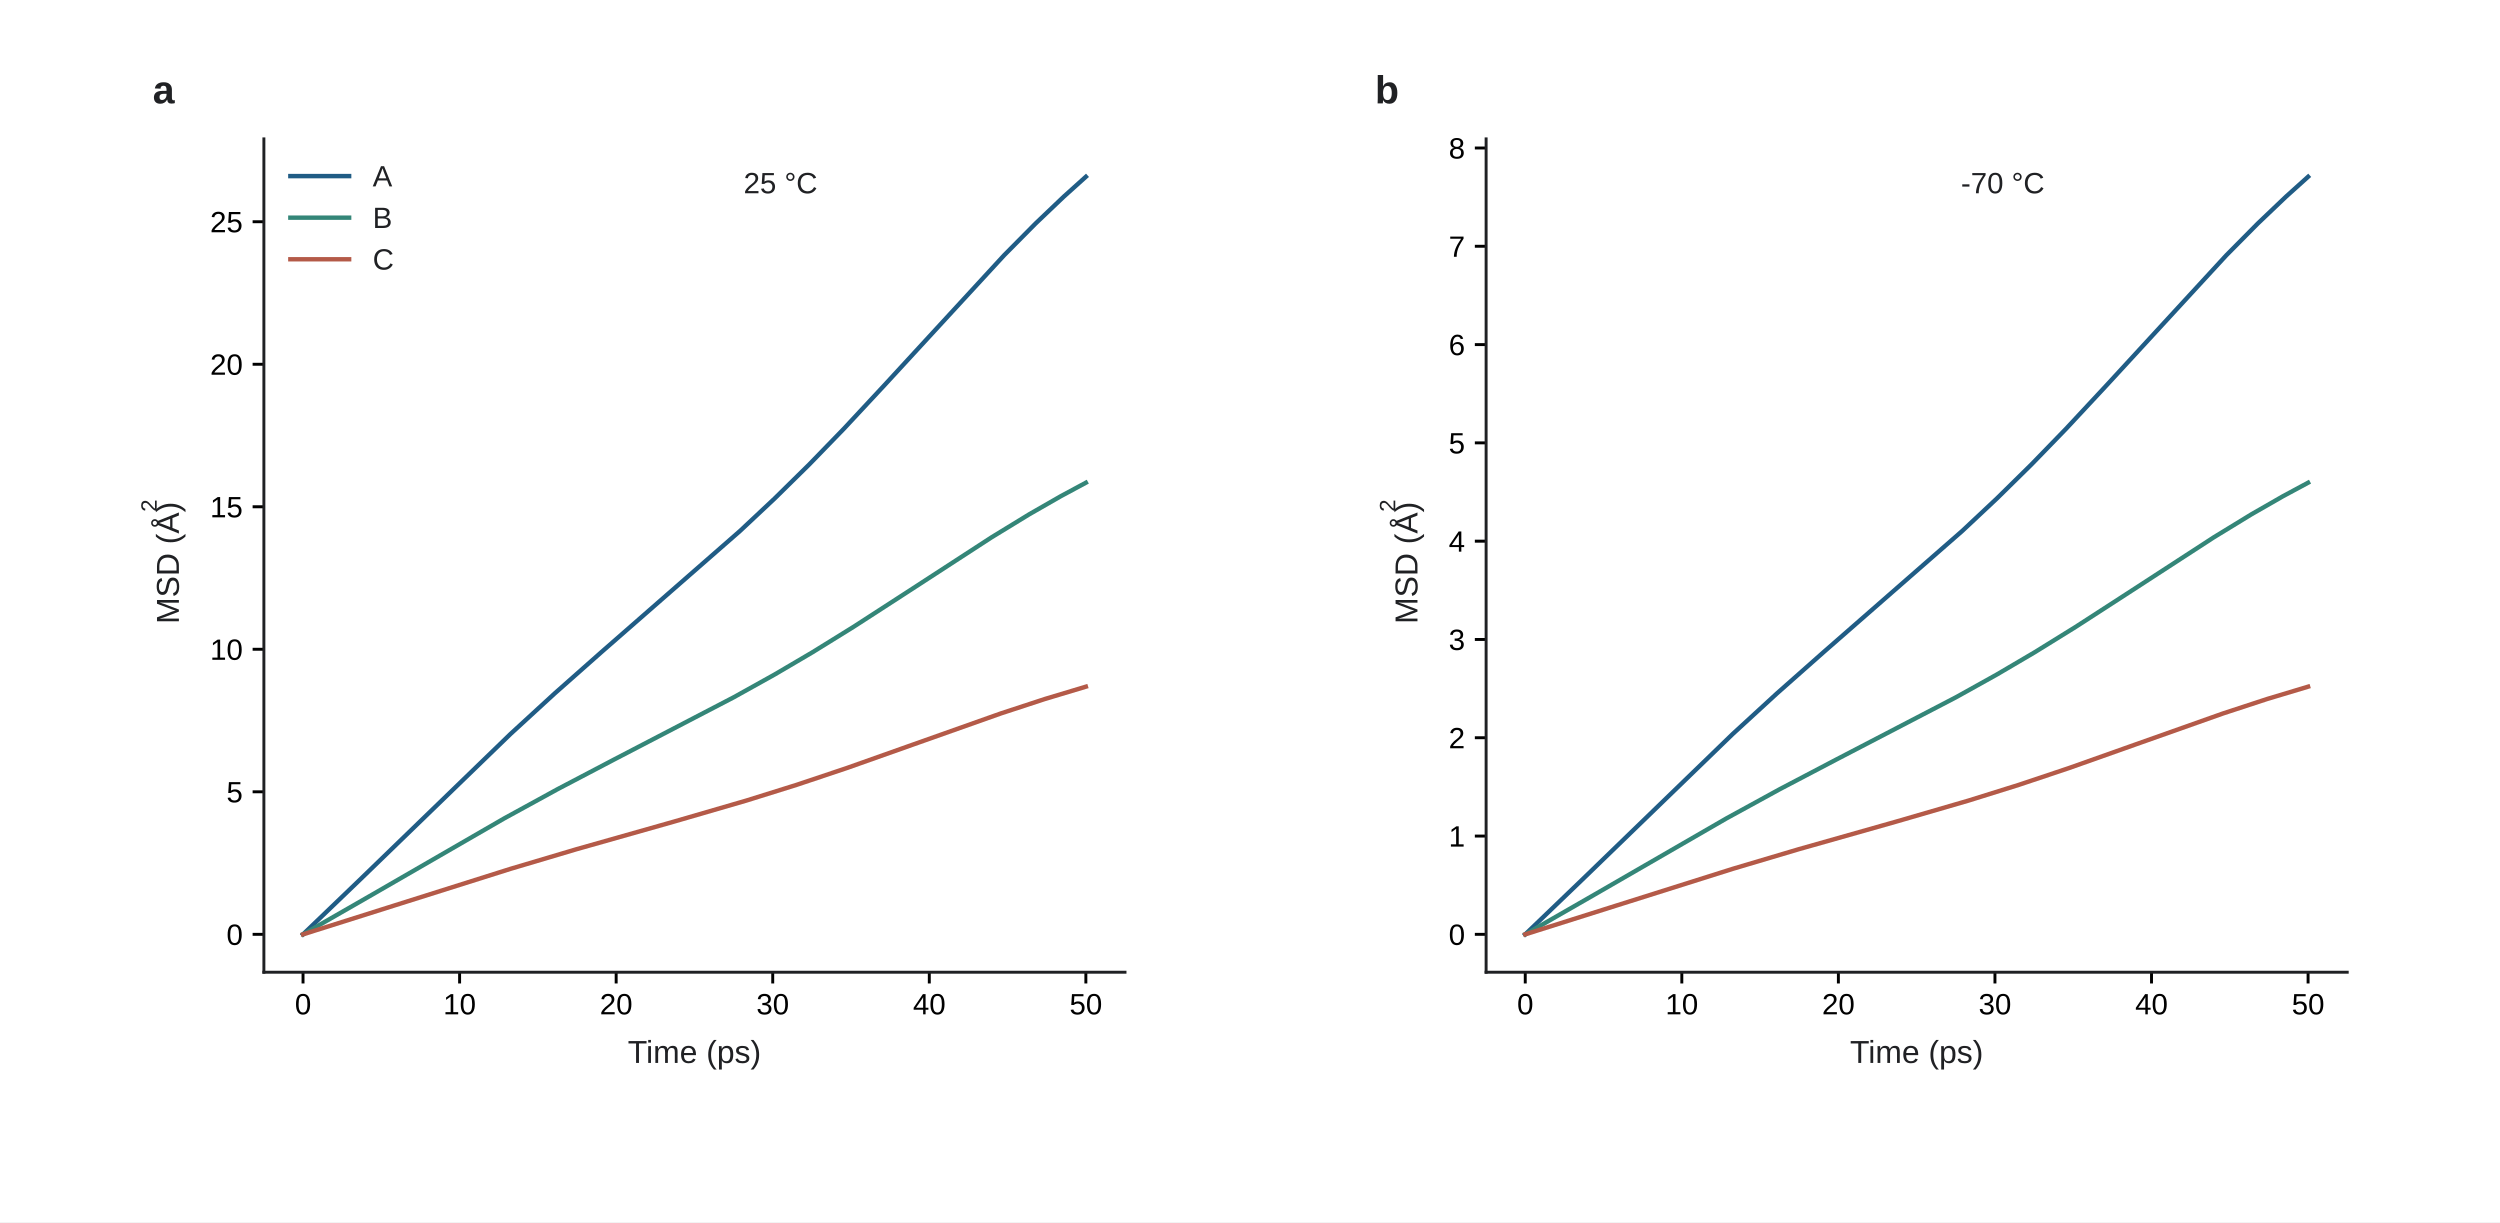
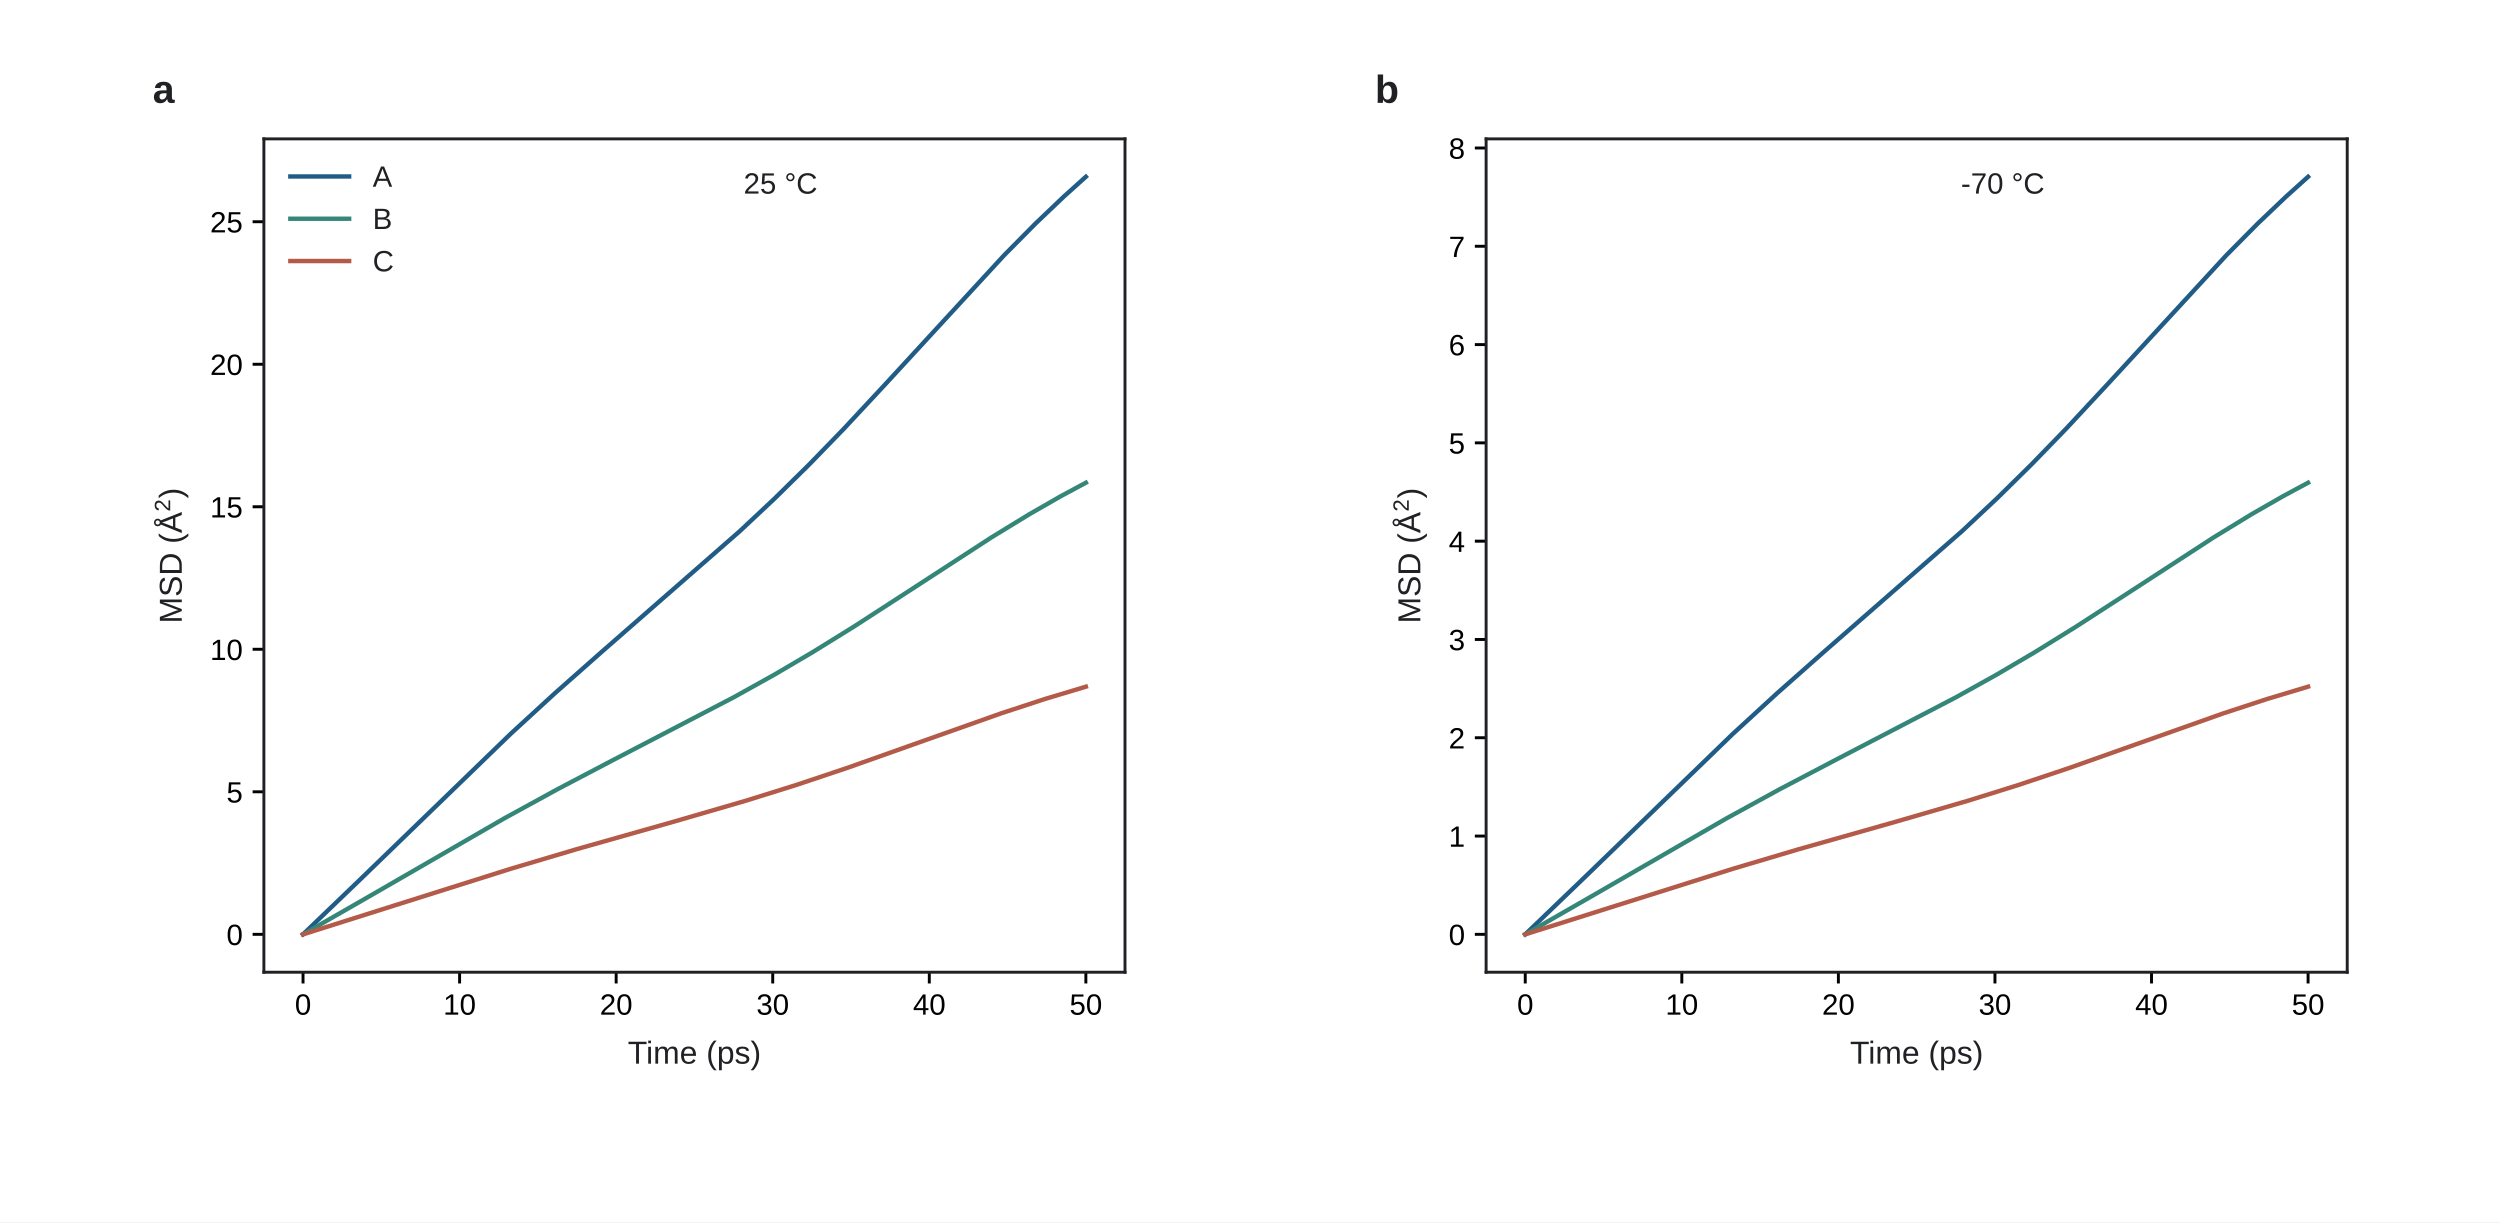
<svg xmlns="http://www.w3.org/2000/svg" xmlns:xlink="http://www.w3.org/1999/xlink" width="510.236pt" height="249.449pt" viewBox="0 0 510.236 249.449" version="1.1">
  <defs>
    <style type="text/css">*{stroke-linejoin: round; stroke-linecap: butt}</style>
  </defs>
  <g id="figure_1">
    <g id="patch_1">
      <path d="M 0 249.449  L 510.236 249.449  L 510.236 0  L 0 0  z " style="fill: #ffffff" />
    </g>
    <g id="axes_1">
      <g id="patch_2">
        <path d="M 53.858 198.425  L 229.606 198.425  L 229.606 28.346  L 53.858 28.346  z " style="fill: #ffffff" />
      </g>
      <g id="matplotlib.axis_1">
        <g id="xtick_1">
          <g id="line2d_1">
            <defs>
-               <path id="mc9ee5bd22c" d="M 0 0  L 0 2.3  " style="stroke: #000000; stroke-width: 0.6" />
+               <path id="md0758fe767" d="M 0 0  L 0 2.3  " style="stroke: #000000; stroke-width: 0.6" />
            </defs>
            <g>
-               <use xlink:href="#mc9ee5bd22c" x="61.847" y="198.425" style="stroke: #000000; stroke-width: 0.6" />
+               <use xlink:href="#md0758fe767" x="61.847" y="198.425" style="stroke: #000000; stroke-width: 0.6" />
            </g>
          </g>
          <g id="text_1">
-             <text style="font: 6px 'Arial'; text-anchor: middle" x="61.847" y="207.02" transform="rotate(-0 61.84681 207.0199)">0</text>
+             <text style="font-size: 6px; font-family: 'Arial'; text-anchor: middle" x="61.847" y="207.093" transform="rotate(-0 61.84681 207.0934)">0</text>
          </g>
        </g>
        <g id="xtick_2">
          <g id="line2d_2">
            <g>
-               <use xlink:href="#mc9ee5bd22c" x="93.801" y="198.425" style="stroke: #000000; stroke-width: 0.6" />
+               <use xlink:href="#md0758fe767" x="93.801" y="198.425" style="stroke: #000000; stroke-width: 0.6" />
            </g>
          </g>
          <g id="text_2">
-             <text style="font: 6px 'Arial'; text-anchor: middle" x="93.801" y="207.02" transform="rotate(-0 93.801 207.0199)">10</text>
+             <text style="font-size: 6px; font-family: 'Arial'; text-anchor: middle" x="93.801" y="207.093" transform="rotate(-0 93.801 207.0934)">10</text>
          </g>
        </g>
        <g id="xtick_3">
          <g id="line2d_3">
            <g>
-               <use xlink:href="#mc9ee5bd22c" x="125.755" y="198.425" style="stroke: #000000; stroke-width: 0.6" />
+               <use xlink:href="#md0758fe767" x="125.755" y="198.425" style="stroke: #000000; stroke-width: 0.6" />
            </g>
          </g>
          <g id="text_3">
-             <text style="font: 6px 'Arial'; text-anchor: middle" x="125.755" y="207.02" transform="rotate(-0 125.7552 207.0199)">20</text>
+             <text style="font-size: 6px; font-family: 'Arial'; text-anchor: middle" x="125.755" y="207.093" transform="rotate(-0 125.7552 207.0934)">20</text>
          </g>
        </g>
        <g id="xtick_4">
          <g id="line2d_4">
            <g>
-               <use xlink:href="#mc9ee5bd22c" x="157.709" y="198.425" style="stroke: #000000; stroke-width: 0.6" />
+               <use xlink:href="#md0758fe767" x="157.709" y="198.425" style="stroke: #000000; stroke-width: 0.6" />
            </g>
          </g>
          <g id="text_4">
-             <text style="font: 6px 'Arial'; text-anchor: middle" x="157.709" y="207.02" transform="rotate(-0 157.7094 207.0199)">30</text>
+             <text style="font-size: 6px; font-family: 'Arial'; text-anchor: middle" x="157.709" y="207.093" transform="rotate(-0 157.7094 207.0934)">30</text>
          </g>
        </g>
        <g id="xtick_5">
          <g id="line2d_5">
            <g>
-               <use xlink:href="#mc9ee5bd22c" x="189.664" y="198.425" style="stroke: #000000; stroke-width: 0.6" />
+               <use xlink:href="#md0758fe767" x="189.664" y="198.425" style="stroke: #000000; stroke-width: 0.6" />
            </g>
          </g>
          <g id="text_5">
-             <text style="font: 6px 'Arial'; text-anchor: middle" x="189.664" y="207.02" transform="rotate(-0 189.6636 207.0199)">40</text>
+             <text style="font-size: 6px; font-family: 'Arial'; text-anchor: middle" x="189.664" y="207.093" transform="rotate(-0 189.6636 207.0934)">40</text>
          </g>
        </g>
        <g id="xtick_6">
          <g id="line2d_6">
            <g>
-               <use xlink:href="#mc9ee5bd22c" x="221.618" y="198.425" style="stroke: #000000; stroke-width: 0.6" />
+               <use xlink:href="#md0758fe767" x="221.618" y="198.425" style="stroke: #000000; stroke-width: 0.6" />
            </g>
          </g>
          <g id="text_6">
-             <text style="font: 6px 'Arial'; text-anchor: middle" x="221.618" y="207.02" transform="rotate(-0 221.6178 207.0199)">50</text>
+             <text style="font-size: 6px; font-family: 'Arial'; text-anchor: middle" x="221.618" y="207.093" transform="rotate(-0 221.6178 207.0934)">50</text>
          </g>
        </g>
        <g id="text_7">
-           <text style="fill: #202124; font: 6.5px 'Arial'; text-anchor: middle" x="141.732" y="216.944" transform="rotate(-0 141.7323 216.9442)">Time (ps)</text>
+           <text style="font-size: 6.5px; font-family: 'Arial'; text-anchor: middle; fill: #202124" x="141.732" y="217.088" transform="rotate(-0 141.7323 217.0882)">Time (ps)</text>
        </g>
      </g>
      <g id="matplotlib.axis_2">
        <g id="ytick_1">
          <g id="line2d_7">
            <defs>
-               <path id="mbb59f81183" d="M 0 0  L -2.3 0  " style="stroke: #000000; stroke-width: 0.6" />
+               <path id="m28d72dd39b" d="M 0 0  L -2.3 0  " style="stroke: #000000; stroke-width: 0.6" />
            </defs>
            <g>
-               <use xlink:href="#mbb59f81183" x="53.858" y="190.694" style="stroke: #000000; stroke-width: 0.6" />
+               <use xlink:href="#m28d72dd39b" x="53.858" y="190.694" style="stroke: #000000; stroke-width: 0.6" />
            </g>
          </g>
          <g id="text_8">
-             <text style="font: 6px 'Arial'; text-anchor: end" x="49.558" y="192.842" transform="rotate(-0 49.55827 192.8417)">0</text>
+             <text style="font-size: 6px; font-family: 'Arial'; text-anchor: end" x="49.558" y="192.878" transform="rotate(-0 49.55827 192.8784)">0</text>
          </g>
        </g>
        <g id="ytick_2">
          <g id="line2d_8">
            <g>
-               <use xlink:href="#mbb59f81183" x="53.858" y="161.606" style="stroke: #000000; stroke-width: 0.6" />
+               <use xlink:href="#m28d72dd39b" x="53.858" y="161.606" style="stroke: #000000; stroke-width: 0.6" />
            </g>
          </g>
          <g id="text_9">
-             <text style="font: 6px 'Arial'; text-anchor: end" x="49.558" y="163.753" transform="rotate(-0 49.55827 163.7529)">5</text>
+             <text style="font-size: 6px; font-family: 'Arial'; text-anchor: end" x="49.558" y="163.79" transform="rotate(-0 49.55827 163.7896)">5</text>
          </g>
        </g>
        <g id="ytick_3">
          <g id="line2d_9">
            <g>
-               <use xlink:href="#mbb59f81183" x="53.858" y="132.517" style="stroke: #000000; stroke-width: 0.6" />
+               <use xlink:href="#m28d72dd39b" x="53.858" y="132.517" style="stroke: #000000; stroke-width: 0.6" />
            </g>
          </g>
          <g id="text_10">
-             <text style="font: 6px 'Arial'; text-anchor: end" x="49.558" y="134.664" transform="rotate(-0 49.55827 134.6641)">10</text>
+             <text style="font-size: 6px; font-family: 'Arial'; text-anchor: end" x="49.558" y="134.701" transform="rotate(-0 49.55827 134.7009)">10</text>
          </g>
        </g>
        <g id="ytick_4">
          <g id="line2d_10">
            <g>
-               <use xlink:href="#mbb59f81183" x="53.858" y="103.428" style="stroke: #000000; stroke-width: 0.6" />
+               <use xlink:href="#m28d72dd39b" x="53.858" y="103.428" style="stroke: #000000; stroke-width: 0.6" />
            </g>
          </g>
          <g id="text_11">
-             <text style="font: 6px 'Arial'; text-anchor: end" x="49.558" y="105.575" transform="rotate(-0 49.55827 105.5753)">15</text>
+             <text style="font-size: 6px; font-family: 'Arial'; text-anchor: end" x="49.558" y="105.612" transform="rotate(-0 49.55827 105.6121)">15</text>
          </g>
        </g>
        <g id="ytick_5">
          <g id="line2d_11">
            <g>
-               <use xlink:href="#mbb59f81183" x="53.858" y="74.339" style="stroke: #000000; stroke-width: 0.6" />
+               <use xlink:href="#m28d72dd39b" x="53.858" y="74.339" style="stroke: #000000; stroke-width: 0.6" />
            </g>
          </g>
          <g id="text_12">
-             <text style="font: 6px 'Arial'; text-anchor: end" x="49.558" y="76.487" transform="rotate(-0 49.55827 76.48654)">20</text>
+             <text style="font-size: 6px; font-family: 'Arial'; text-anchor: end" x="49.558" y="76.523" transform="rotate(-0 49.55827 76.52328)">20</text>
          </g>
        </g>
        <g id="ytick_6">
          <g id="line2d_12">
            <g>
-               <use xlink:href="#mbb59f81183" x="53.858" y="45.25" style="stroke: #000000; stroke-width: 0.6" />
+               <use xlink:href="#m28d72dd39b" x="53.858" y="45.25" style="stroke: #000000; stroke-width: 0.6" />
            </g>
          </g>
          <g id="text_13">
-             <text style="font: 6px 'Arial'; text-anchor: end" x="49.558" y="47.398" transform="rotate(-0 49.55827 47.39775)">25</text>
+             <text style="font-size: 6px; font-family: 'Arial'; text-anchor: end" x="49.558" y="47.434" transform="rotate(-0 49.55827 47.43449)">25</text>
          </g>
        </g>
        <g id="text_14">
-           <g style="fill: #202124" transform="translate(37.45514 127.3283) rotate(-90)">
+           <g style="fill: #202124" transform="translate(37.45514 127.2308) rotate(-90)">
            <text>
-               <tspan style="font: 6.5px 'Arial'" x="0 5.415 9.75 14.444 16.25 18.415 25.717" y="-0.948">MSD (Å)</tspan>
-               <tspan style="font: 4.55px 'Arial'" x="22.863" y="-5.478">2</tspan>
+               <tspan x="0" y="-0.359" style="font-size: 6.5px; font-family: 'Arial'; fill: #202124">M</tspan>
+               <tspan x="5.415" y="-0.359" style="font-size: 6.5px; font-family: 'Arial'; fill: #202124">S</tspan>
+               <tspan x="9.75" y="-0.359" style="font-size: 6.5px; font-family: 'Arial'; fill: #202124">D</tspan>
+               <tspan x="14.444" y="-0.359" style="font-size: 6.5px; font-family: 'Arial'; fill: #202124"> </tspan>
+               <tspan x="16.25" y="-0.359" style="font-size: 6.5px; font-family: 'Arial'; fill: #202124">(</tspan>
+               <tspan x="18.415" y="-0.359" style="font-size: 6.5px; font-family: 'Arial'; fill: #202124">Å</tspan>
+               <tspan x="25.508" y="-0.359" style="font-size: 6.5px; font-family: 'Arial'; fill: #202124">)</tspan>
+               <tspan x="22.809" y="-2.722" style="font-size: 4.55px; font-family: 'Arial'; fill: #202124">2</tspan>
            </text>
          </g>
        </g>
      </g>
      <g id="line2d_13">
-         <path d="M 61.847 190.694  L 73.397 179.605  L 104.196 149.796  L 113.179 141.552  L 122.804 133.039  L 151.036 108.362  L 158.094 101.744  L 165.153 94.798  L 172.211 87.522  L 180.552 78.569  L 204.935 52.096  L 211.351 45.619  L 217.126 40.12  L 221.618 36.077  L 221.618 36.077  " clip-path="url(#paa726d6956)" style="fill: none; stroke: #205c85; stroke-width: 0.9; stroke-linecap: square" />
+         <path d="M 61.847 190.694  L 73.397 179.605  L 104.196 149.796  L 113.179 141.552  L 122.804 133.039  L 151.036 108.362  L 158.094 101.744  L 165.153 94.798  L 172.211 87.522  L 180.552 78.569  L 204.935 52.096  L 211.351 45.619  L 217.126 40.12  L 221.618 36.077  L 221.618 36.077  " clip-path="url(#p74bdd6b562)" style="fill: none; stroke: #205c85; stroke-width: 0.9; stroke-linecap: square" />
      </g>
      <g id="line2d_14">
-         <path d="M 61.847 190.694  L 75.963 182.593  L 102.912 167.029  L 113.82 161.054  L 125.37 154.995  L 149.753 142.31  L 158.094 137.666  L 165.794 133.139  L 174.136 127.974  L 184.402 121.336  L 202.368 109.668  L 210.068 104.962  L 216.485 101.283  L 221.618 98.519  L 221.618 98.519  " clip-path="url(#paa726d6956)" style="fill: none; stroke: #348678; stroke-width: 0.9; stroke-linecap: square" />
+         <path d="M 61.847 190.694  L 75.963 182.593  L 102.912 167.029  L 113.82 161.054  L 125.37 154.995  L 149.753 142.31  L 158.094 137.666  L 165.794 133.139  L 174.136 127.974  L 184.402 121.336  L 202.368 109.668  L 210.068 104.962  L 216.485 101.283  L 221.618 98.519  L 221.618 98.519  " clip-path="url(#p74bdd6b562)" style="fill: none; stroke: #348678; stroke-width: 0.9; stroke-linecap: square" />
      </g>
      <g id="line2d_15">
-         <path d="M 61.847 190.694  L 80.455 184.816  L 104.196 177.324  L 117.67 173.318  L 137.562 167.683  L 152.32 163.392  L 162.586 160.182  L 172.852 156.744  L 186.327 151.966  L 204.293 145.601  L 213.276 142.655  L 221.618 140.146  L 221.618 140.146  " clip-path="url(#paa726d6956)" style="fill: none; stroke: #b45a48; stroke-width: 0.9; stroke-linecap: square" />
+         <path d="M 61.847 190.694  L 80.455 184.816  L 104.196 177.324  L 117.67 173.318  L 137.562 167.683  L 152.32 163.392  L 162.586 160.182  L 172.852 156.744  L 186.327 151.966  L 204.293 145.601  L 213.276 142.655  L 221.618 140.146  L 221.618 140.146  " clip-path="url(#p74bdd6b562)" style="fill: none; stroke: #b45a48; stroke-width: 0.9; stroke-linecap: square" />
      </g>
      <g id="patch_3">
        <path d="M 53.858 198.425  L 53.858 28.346  " style="fill: none; stroke: #202124; stroke-width: 0.6; stroke-linejoin: miter; stroke-linecap: square" />
      </g>
      <g id="patch_4">
+         <path d="M 229.606 198.425  L 229.606 28.346  " style="fill: none; stroke: #202124; stroke-width: 0.6; stroke-linejoin: miter; stroke-linecap: square" />
+       </g>
+       <g id="patch_5">
        <path d="M 53.858 198.425  L 229.606 198.425  " style="fill: none; stroke: #202124; stroke-width: 0.6; stroke-linejoin: miter; stroke-linecap: square" />
      </g>
+       <g id="patch_6">
+         <path d="M 53.858 28.346  L 229.606 28.346  " style="fill: none; stroke: #202124; stroke-width: 0.6; stroke-linejoin: miter; stroke-linecap: square" />
+       </g>
      <g id="text_15">
-         <text style="fill: #202124; font: 6px 'Arial'; text-anchor: middle" x="159.307" y="39.444" transform="rotate(-0 159.3071 39.44429)">25 °C</text>
+         <text style="font-size: 6px; font-family: 'Arial'; text-anchor: middle; fill: #202124" x="159.307" y="39.518" transform="rotate(-0 159.3071 39.51777)">25 °C</text>
      </g>
      <g id="legend_1">
        <g id="line2d_16">
-           <path d="M 59.258 35.941  L 65.258 35.941  L 71.258 35.941  " style="fill: none; stroke: #205c85; stroke-width: 0.9; stroke-linecap: square" />
+           <path d="M 59.258 36.015  L 65.258 36.015  L 71.258 36.015  " style="fill: none; stroke: #205c85; stroke-width: 0.9; stroke-linecap: square" />
        </g>
        <g id="text_16">
-           <text style="fill: #202124; font: 6px 'Arial'; text-anchor: start" x="76.058" y="38.041" transform="rotate(-0 76.05827 38.04114)">A</text>
+           <text style="font-size: 6px; font-family: 'Arial'; text-anchor: start; fill: #202124" x="76.058" y="38.115" transform="rotate(-0 76.05827 38.11462)">A</text>
        </g>
        <g id="line2d_17">
-           <path d="M 59.258 44.428  L 65.258 44.428  L 71.258 44.428  " style="fill: none; stroke: #348678; stroke-width: 0.9; stroke-linecap: square" />
+           <path d="M 59.258 44.645  L 65.258 44.645  L 71.258 44.645  " style="fill: none; stroke: #348678; stroke-width: 0.9; stroke-linecap: square" />
        </g>
        <g id="text_17">
-           <text style="fill: #202124; font: 6px 'Arial'; text-anchor: start" x="76.058" y="46.528" transform="rotate(-0 76.05827 46.52833)">B</text>
+           <text style="font-size: 6px; font-family: 'Arial'; text-anchor: start; fill: #202124" x="76.058" y="46.745" transform="rotate(-0 76.05827 46.74548)">B</text>
        </g>
        <g id="line2d_18">
-           <path d="M 59.258 52.916  L 65.258 52.916  L 71.258 52.916  " style="fill: none; stroke: #b45a48; stroke-width: 0.9; stroke-linecap: square" />
+           <path d="M 59.258 53.276  L 65.258 53.276  L 71.258 53.276  " style="fill: none; stroke: #b45a48; stroke-width: 0.9; stroke-linecap: square" />
        </g>
        <g id="text_18">
-           <text style="fill: #202124; font: 6px 'Arial'; text-anchor: start" x="76.058" y="55.016" transform="rotate(-0 76.05827 55.01552)">C</text>
+           <text style="font-size: 6px; font-family: 'Arial'; text-anchor: start; fill: #202124" x="76.058" y="55.376" transform="rotate(-0 76.05827 55.37634)">C</text>
        </g>
      </g>
    </g>
    <g id="axes_2">
-       <g id="patch_5">
+       <g id="patch_7">
        <path d="M 303.307 198.425  L 479.055 198.425  L 479.055 28.346  L 303.307 28.346  z " style="fill: #ffffff" />
      </g>
      <g id="matplotlib.axis_3">
        <g id="xtick_7">
          <g id="line2d_19">
            <g>
-               <use xlink:href="#mc9ee5bd22c" x="311.296" y="198.425" style="stroke: #000000; stroke-width: 0.6" />
+               <use xlink:href="#md0758fe767" x="311.296" y="198.425" style="stroke: #000000; stroke-width: 0.6" />
            </g>
          </g>
          <g id="text_19">
-             <text style="font: 6px 'Arial'; text-anchor: middle" x="311.296" y="207.02" transform="rotate(-0 311.2956 207.0199)">0</text>
+             <text style="font-size: 6px; font-family: 'Arial'; text-anchor: middle" x="311.296" y="207.093" transform="rotate(-0 311.2956 207.0934)">0</text>
          </g>
        </g>
        <g id="xtick_8">
          <g id="line2d_20">
            <g>
-               <use xlink:href="#mc9ee5bd22c" x="343.25" y="198.425" style="stroke: #000000; stroke-width: 0.6" />
+               <use xlink:href="#md0758fe767" x="343.25" y="198.425" style="stroke: #000000; stroke-width: 0.6" />
            </g>
          </g>
          <g id="text_20">
-             <text style="font: 6px 'Arial'; text-anchor: middle" x="343.25" y="207.02" transform="rotate(-0 343.2498 207.0199)">10</text>
+             <text style="font-size: 6px; font-family: 'Arial'; text-anchor: middle" x="343.25" y="207.093" transform="rotate(-0 343.2498 207.0934)">10</text>
          </g>
        </g>
        <g id="xtick_9">
          <g id="line2d_21">
            <g>
-               <use xlink:href="#mc9ee5bd22c" x="375.204" y="198.425" style="stroke: #000000; stroke-width: 0.6" />
+               <use xlink:href="#md0758fe767" x="375.204" y="198.425" style="stroke: #000000; stroke-width: 0.6" />
            </g>
          </g>
          <g id="text_21">
-             <text style="font: 6px 'Arial'; text-anchor: middle" x="375.204" y="207.02" transform="rotate(-0 375.204 207.0199)">20</text>
+             <text style="font-size: 6px; font-family: 'Arial'; text-anchor: middle" x="375.204" y="207.093" transform="rotate(-0 375.204 207.0934)">20</text>
          </g>
        </g>
        <g id="xtick_10">
          <g id="line2d_22">
            <g>
-               <use xlink:href="#mc9ee5bd22c" x="407.158" y="198.425" style="stroke: #000000; stroke-width: 0.6" />
+               <use xlink:href="#md0758fe767" x="407.158" y="198.425" style="stroke: #000000; stroke-width: 0.6" />
            </g>
          </g>
          <g id="text_22">
-             <text style="font: 6px 'Arial'; text-anchor: middle" x="407.158" y="207.02" transform="rotate(-0 407.1582 207.0199)">30</text>
+             <text style="font-size: 6px; font-family: 'Arial'; text-anchor: middle" x="407.158" y="207.093" transform="rotate(-0 407.1582 207.0934)">30</text>
          </g>
        </g>
        <g id="xtick_11">
          <g id="line2d_23">
            <g>
-               <use xlink:href="#mc9ee5bd22c" x="439.112" y="198.425" style="stroke: #000000; stroke-width: 0.6" />
+               <use xlink:href="#md0758fe767" x="439.112" y="198.425" style="stroke: #000000; stroke-width: 0.6" />
            </g>
          </g>
          <g id="text_23">
-             <text style="font: 6px 'Arial'; text-anchor: middle" x="439.112" y="207.02" transform="rotate(-0 439.1124 207.0199)">40</text>
+             <text style="font-size: 6px; font-family: 'Arial'; text-anchor: middle" x="439.112" y="207.093" transform="rotate(-0 439.1124 207.0934)">40</text>
          </g>
        </g>
        <g id="xtick_12">
          <g id="line2d_24">
            <g>
-               <use xlink:href="#mc9ee5bd22c" x="471.067" y="198.425" style="stroke: #000000; stroke-width: 0.6" />
+               <use xlink:href="#md0758fe767" x="471.067" y="198.425" style="stroke: #000000; stroke-width: 0.6" />
            </g>
          </g>
          <g id="text_24">
-             <text style="font: 6px 'Arial'; text-anchor: middle" x="471.067" y="207.02" transform="rotate(-0 471.0666 207.0199)">50</text>
+             <text style="font-size: 6px; font-family: 'Arial'; text-anchor: middle" x="471.067" y="207.093" transform="rotate(-0 471.0666 207.0934)">50</text>
          </g>
        </g>
        <g id="text_25">
-           <text style="fill: #202124; font: 6.5px 'Arial'; text-anchor: middle" x="391.181" y="216.944" transform="rotate(-0 391.1811 216.9442)">Time (ps)</text>
+           <text style="font-size: 6.5px; font-family: 'Arial'; text-anchor: middle; fill: #202124" x="391.181" y="217.088" transform="rotate(-0 391.1811 217.0882)">Time (ps)</text>
        </g>
      </g>
      <g id="matplotlib.axis_4">
        <g id="ytick_7">
          <g id="line2d_25">
            <g>
-               <use xlink:href="#mbb59f81183" x="303.307" y="190.694" style="stroke: #000000; stroke-width: 0.6" />
+               <use xlink:href="#m28d72dd39b" x="303.307" y="190.694" style="stroke: #000000; stroke-width: 0.6" />
            </g>
          </g>
          <g id="text_26">
-             <text style="font: 6px 'Arial'; text-anchor: end" x="299.007" y="192.842" transform="rotate(-0 299.0071 192.8417)">0</text>
+             <text style="font-size: 6px; font-family: 'Arial'; text-anchor: end" x="299.007" y="192.878" transform="rotate(-0 299.0071 192.8784)">0</text>
          </g>
        </g>
        <g id="ytick_8">
          <g id="line2d_26">
            <g>
-               <use xlink:href="#mbb59f81183" x="303.307" y="170.633" style="stroke: #000000; stroke-width: 0.6" />
+               <use xlink:href="#m28d72dd39b" x="303.307" y="170.633" style="stroke: #000000; stroke-width: 0.6" />
            </g>
          </g>
          <g id="text_27">
-             <text style="font: 6px 'Arial'; text-anchor: end" x="299.007" y="172.78" transform="rotate(-0 299.0071 172.7805)">1</text>
+             <text style="font-size: 6px; font-family: 'Arial'; text-anchor: end" x="299.007" y="172.817" transform="rotate(-0 299.0071 172.8172)">1</text>
          </g>
        </g>
        <g id="ytick_9">
          <g id="line2d_27">
            <g>
-               <use xlink:href="#mbb59f81183" x="303.307" y="150.572" style="stroke: #000000; stroke-width: 0.6" />
+               <use xlink:href="#m28d72dd39b" x="303.307" y="150.572" style="stroke: #000000; stroke-width: 0.6" />
            </g>
          </g>
          <g id="text_28">
-             <text style="font: 6px 'Arial'; text-anchor: end" x="299.007" y="152.719" transform="rotate(-0 299.0071 152.7192)">2</text>
+             <text style="font-size: 6px; font-family: 'Arial'; text-anchor: end" x="299.007" y="152.756" transform="rotate(-0 299.0071 152.756)">2</text>
          </g>
        </g>
        <g id="ytick_10">
          <g id="line2d_28">
            <g>
-               <use xlink:href="#mbb59f81183" x="303.307" y="130.511" style="stroke: #000000; stroke-width: 0.6" />
+               <use xlink:href="#m28d72dd39b" x="303.307" y="130.511" style="stroke: #000000; stroke-width: 0.6" />
            </g>
          </g>
          <g id="text_29">
-             <text style="font: 6px 'Arial'; text-anchor: end" x="299.007" y="132.658" transform="rotate(-0 299.0071 132.658)">3</text>
+             <text style="font-size: 6px; font-family: 'Arial'; text-anchor: end" x="299.007" y="132.695" transform="rotate(-0 299.0071 132.6947)">3</text>
          </g>
        </g>
        <g id="ytick_11">
          <g id="line2d_29">
            <g>
-               <use xlink:href="#mbb59f81183" x="303.307" y="110.449" style="stroke: #000000; stroke-width: 0.6" />
+               <use xlink:href="#m28d72dd39b" x="303.307" y="110.449" style="stroke: #000000; stroke-width: 0.6" />
            </g>
          </g>
          <g id="text_30">
-             <text style="font: 6px 'Arial'; text-anchor: end" x="299.007" y="112.597" transform="rotate(-0 299.0071 112.5968)">4</text>
+             <text style="font-size: 6px; font-family: 'Arial'; text-anchor: end" x="299.007" y="112.633" transform="rotate(-0 299.0071 112.6335)">4</text>
          </g>
        </g>
        <g id="ytick_12">
          <g id="line2d_30">
            <g>
-               <use xlink:href="#mbb59f81183" x="303.307" y="90.388" style="stroke: #000000; stroke-width: 0.6" />
+               <use xlink:href="#m28d72dd39b" x="303.307" y="90.388" style="stroke: #000000; stroke-width: 0.6" />
            </g>
          </g>
          <g id="text_31">
-             <text style="font: 6px 'Arial'; text-anchor: end" x="299.007" y="92.536" transform="rotate(-0 299.0071 92.53552)">5</text>
+             <text style="font-size: 6px; font-family: 'Arial'; text-anchor: end" x="299.007" y="92.572" transform="rotate(-0 299.0071 92.57226)">5</text>
          </g>
        </g>
        <g id="ytick_13">
          <g id="line2d_31">
            <g>
-               <use xlink:href="#mbb59f81183" x="303.307" y="70.327" style="stroke: #000000; stroke-width: 0.6" />
+               <use xlink:href="#m28d72dd39b" x="303.307" y="70.327" style="stroke: #000000; stroke-width: 0.6" />
            </g>
          </g>
          <g id="text_32">
-             <text style="font: 6px 'Arial'; text-anchor: end" x="299.007" y="72.474" transform="rotate(-0 299.0071 72.47429)">6</text>
+             <text style="font-size: 6px; font-family: 'Arial'; text-anchor: end" x="299.007" y="72.511" transform="rotate(-0 299.0071 72.51103)">6</text>
          </g>
        </g>
        <g id="ytick_14">
          <g id="line2d_32">
            <g>
-               <use xlink:href="#mbb59f81183" x="303.307" y="50.266" style="stroke: #000000; stroke-width: 0.6" />
+               <use xlink:href="#m28d72dd39b" x="303.307" y="50.266" style="stroke: #000000; stroke-width: 0.6" />
            </g>
          </g>
          <g id="text_33">
-             <text style="font: 6px 'Arial'; text-anchor: end" x="299.007" y="52.413" transform="rotate(-0 299.0071 52.41306)">7</text>
+             <text style="font-size: 6px; font-family: 'Arial'; text-anchor: end" x="299.007" y="52.45" transform="rotate(-0 299.0071 52.4498)">7</text>
          </g>
        </g>
        <g id="ytick_15">
          <g id="line2d_33">
            <g>
-               <use xlink:href="#mbb59f81183" x="303.307" y="30.204" style="stroke: #000000; stroke-width: 0.6" />
+               <use xlink:href="#m28d72dd39b" x="303.307" y="30.204" style="stroke: #000000; stroke-width: 0.6" />
            </g>
          </g>
          <g id="text_34">
-             <text style="font: 6px 'Arial'; text-anchor: end" x="299.007" y="32.352" transform="rotate(-0 299.0071 32.35182)">8</text>
+             <text style="font-size: 6px; font-family: 'Arial'; text-anchor: end" x="299.007" y="32.389" transform="rotate(-0 299.0071 32.38856)">8</text>
          </g>
        </g>
        <g id="text_35">
-           <g style="fill: #202124" transform="translate(290.2405 127.3283) rotate(-90)">
+           <g style="fill: #202124" transform="translate(290.2405 127.2308) rotate(-90)">
            <text>
-               <tspan style="font: 6.5px 'Arial'" x="0 5.415 9.75 14.444 16.25 18.415 25.717" y="-0.948">MSD (Å)</tspan>
-               <tspan style="font: 4.55px 'Arial'" x="22.863" y="-5.478">2</tspan>
+               <tspan x="0" y="-0.359" style="font-size: 6.5px; font-family: 'Arial'; fill: #202124">M</tspan>
+               <tspan x="5.415" y="-0.359" style="font-size: 6.5px; font-family: 'Arial'; fill: #202124">S</tspan>
+               <tspan x="9.75" y="-0.359" style="font-size: 6.5px; font-family: 'Arial'; fill: #202124">D</tspan>
+               <tspan x="14.444" y="-0.359" style="font-size: 6.5px; font-family: 'Arial'; fill: #202124"> </tspan>
+               <tspan x="16.25" y="-0.359" style="font-size: 6.5px; font-family: 'Arial'; fill: #202124">(</tspan>
+               <tspan x="18.415" y="-0.359" style="font-size: 6.5px; font-family: 'Arial'; fill: #202124">Å</tspan>
+               <tspan x="25.508" y="-0.359" style="font-size: 6.5px; font-family: 'Arial'; fill: #202124">)</tspan>
+               <tspan x="22.809" y="-2.722" style="font-size: 4.55px; font-family: 'Arial'; fill: #202124">2</tspan>
            </text>
          </g>
        </g>
      </g>
      <g id="line2d_34">
-         <path d="M 311.296 190.694  L 322.845 179.605  L 353.645 149.796  L 362.628 141.552  L 372.252 133.039  L 400.485 108.362  L 407.543 101.744  L 414.601 94.798  L 421.659 87.522  L 430.001 78.569  L 454.384 52.096  L 460.8 45.619  L 466.575 40.12  L 471.067 36.077  L 471.067 36.077  " clip-path="url(#pa82506bd3b)" style="fill: none; stroke: #205c85; stroke-width: 0.9; stroke-linecap: square" />
+         <path d="M 311.296 190.694  L 322.845 179.605  L 353.645 149.796  L 362.628 141.552  L 372.252 133.039  L 400.485 108.362  L 407.543 101.744  L 414.601 94.798  L 421.659 87.522  L 430.001 78.569  L 454.384 52.096  L 460.8 45.619  L 466.575 40.12  L 471.067 36.077  L 471.067 36.077  " clip-path="url(#p29ce87c7c2)" style="fill: none; stroke: #205c85; stroke-width: 0.9; stroke-linecap: square" />
      </g>
      <g id="line2d_35">
-         <path d="M 311.296 190.694  L 325.412 182.593  L 352.361 167.029  L 363.269 161.054  L 374.819 154.995  L 399.202 142.31  L 407.543 137.666  L 415.243 133.139  L 423.584 127.974  L 433.851 121.336  L 451.817 109.668  L 459.517 104.962  L 465.933 101.283  L 471.067 98.519  L 471.067 98.519  " clip-path="url(#pa82506bd3b)" style="fill: none; stroke: #348678; stroke-width: 0.9; stroke-linecap: square" />
+         <path d="M 311.296 190.694  L 325.412 182.593  L 352.361 167.029  L 363.269 161.054  L 374.819 154.995  L 399.202 142.31  L 407.543 137.666  L 415.243 133.139  L 423.584 127.974  L 433.851 121.336  L 451.817 109.668  L 459.517 104.962  L 465.933 101.283  L 471.067 98.519  L 471.067 98.519  " clip-path="url(#p29ce87c7c2)" style="fill: none; stroke: #348678; stroke-width: 0.9; stroke-linecap: square" />
      </g>
      <g id="line2d_36">
-         <path d="M 311.296 190.694  L 329.903 184.816  L 353.645 177.324  L 367.119 173.318  L 387.01 167.683  L 401.768 163.392  L 412.035 160.182  L 422.301 156.744  L 435.776 151.966  L 453.742 145.601  L 462.725 142.655  L 471.067 140.146  L 471.067 140.146  " clip-path="url(#pa82506bd3b)" style="fill: none; stroke: #b45a48; stroke-width: 0.9; stroke-linecap: square" />
-       </g>
-       <g id="patch_6">
+         <path d="M 311.296 190.694  L 329.903 184.816  L 353.645 177.324  L 367.119 173.318  L 387.01 167.683  L 401.768 163.392  L 412.035 160.182  L 422.301 156.744  L 435.776 151.966  L 453.742 145.601  L 462.725 142.655  L 471.067 140.146  L 471.067 140.146  " clip-path="url(#p29ce87c7c2)" style="fill: none; stroke: #b45a48; stroke-width: 0.9; stroke-linecap: square" />
+       </g>
+       <g id="patch_8">
        <path d="M 303.307 198.425  L 303.307 28.346  " style="fill: none; stroke: #202124; stroke-width: 0.6; stroke-linejoin: miter; stroke-linecap: square" />
      </g>
-       <g id="patch_7">
+       <g id="patch_9">
+         <path d="M 479.055 198.425  L 479.055 28.346  " style="fill: none; stroke: #202124; stroke-width: 0.6; stroke-linejoin: miter; stroke-linecap: square" />
+       </g>
+       <g id="patch_10">
        <path d="M 303.307 198.425  L 479.055 198.425  " style="fill: none; stroke: #202124; stroke-width: 0.6; stroke-linejoin: miter; stroke-linecap: square" />
      </g>
+       <g id="patch_11">
+         <path d="M 303.307 28.346  L 479.055 28.346  " style="fill: none; stroke: #202124; stroke-width: 0.6; stroke-linejoin: miter; stroke-linecap: square" />
+       </g>
      <g id="text_36">
-         <text style="fill: #202124; font: 6px 'Arial'; text-anchor: middle" x="408.756" y="39.444" transform="rotate(-0 408.7559 39.44429)">-70 °C</text>
+         <text style="font-size: 6px; font-family: 'Arial'; text-anchor: middle; fill: #202124" x="408.756" y="39.518" transform="rotate(-0 408.7559 39.51777)">-70 °C</text>
      </g>
    </g>
    <g id="text_37">
-       <text style="fill: #202124; font: 700 8px 'Arial'; text-anchor: start" x="31.181" y="21.098" transform="rotate(-0 31.1811 21.09841)">a</text>
+       <text style="font-weight: 700; font-size: 8px; font-family: 'Arial'; text-anchor: start; fill: #202124" x="31.181" y="20.994" transform="rotate(-0 31.1811 20.99357)">a</text>
    </g>
    <g id="text_38">
-       <text style="fill: #202124; font: 700 8px 'Arial'; text-anchor: start" x="280.63" y="21.098" transform="rotate(-0 280.6299 21.09841)">b</text>
+       <text style="font-weight: 700; font-size: 8px; font-family: 'Arial'; text-anchor: start; fill: #202124" x="280.63" y="20.994" transform="rotate(-0 280.6299 20.99357)">b</text>
    </g>
  </g>
  <defs>
-     <clipPath id="paa726d6956">
+     <clipPath id="p74bdd6b562">
      <rect x="53.858" y="28.346" width="175.748" height="170.079" />
    </clipPath>
-     <clipPath id="pa82506bd3b">
+     <clipPath id="p29ce87c7c2">
      <rect x="303.307" y="28.346" width="175.748" height="170.079" />
    </clipPath>
  </defs>
</svg>
